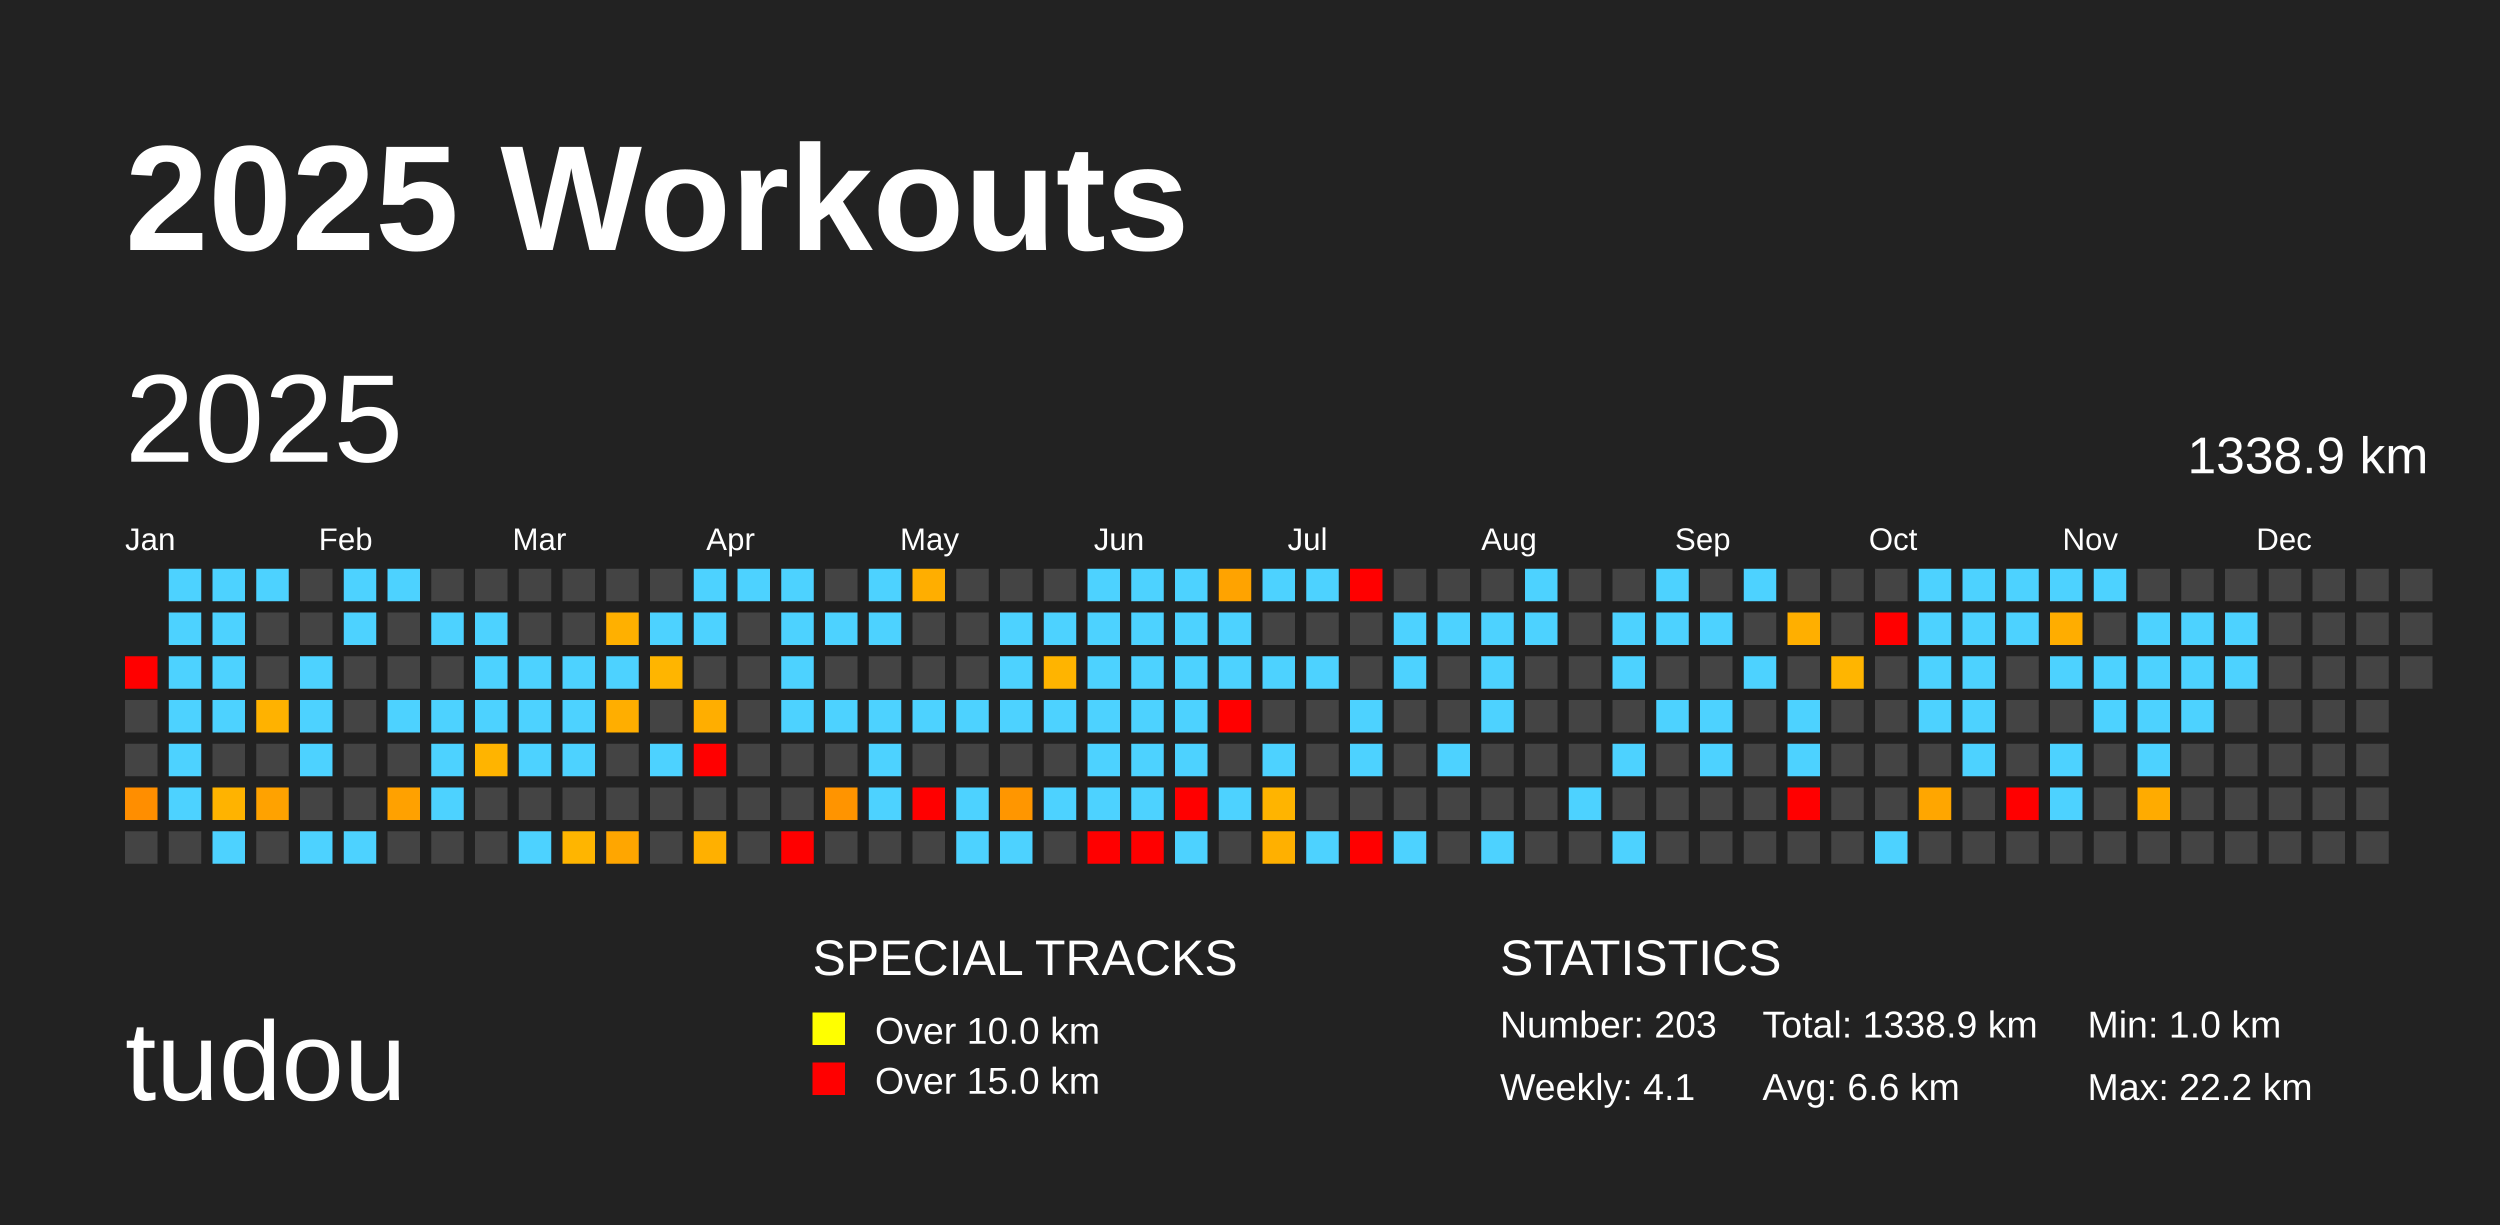
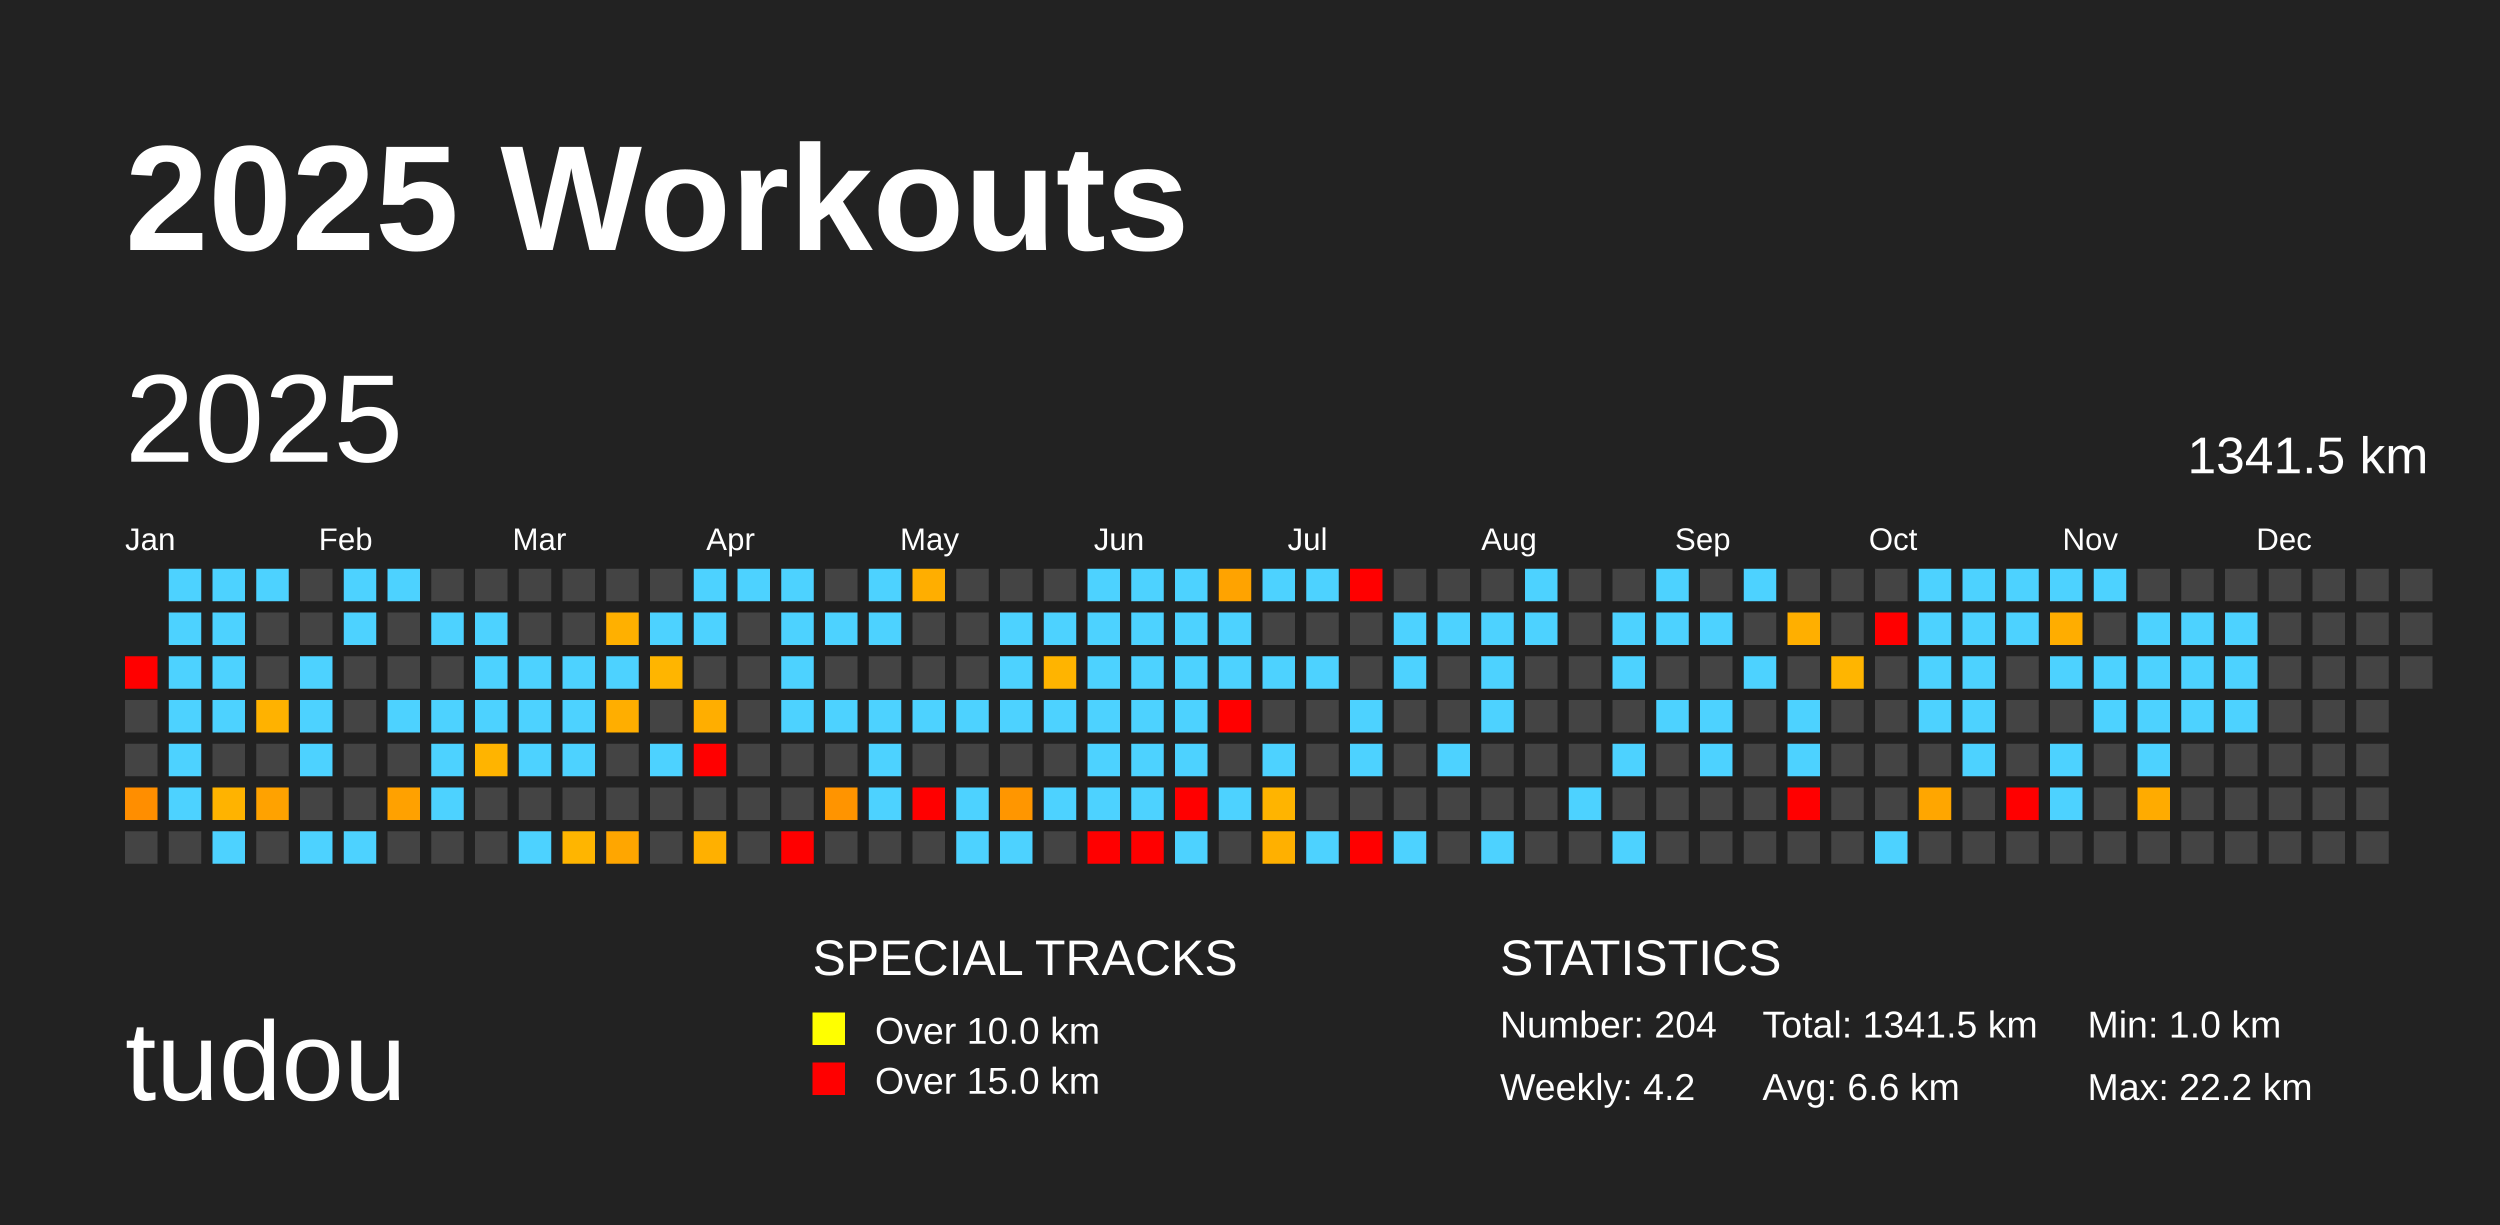
<svg xmlns="http://www.w3.org/2000/svg" baseProfile="full" height="98mm" version="1.1" viewBox="0,0,200,98" width="200mm">
  <defs />
  <rect fill="#222222" height="98" width="200" x="0" y="0" />
  <text fill="#FFFFFF" style="font-size:12px; font-family:Arial; font-weight:bold;" x="10" y="20">2025 Workouts</text>
  <text fill="#FFFFFF" style="font-size:9px; font-family:Arial" x="10" y="88">tudou</text>
  <text fill="#FFFFFF" style="font-size:4px; font-family:Arial" x="65" y="78">SPECIAL TRACKS</text>
  <rect fill="yellow" height="2.6" width="2.6" x="65" y="81" />
  <text fill="#FFFFFF" style="font-size:3px; font-family:Arial" x="70" y="83.5">Over 10.0 km</text>
  <rect fill="red" height="2.6" width="2.6" x="65" y="85" />
  <text fill="#FFFFFF" style="font-size:3px; font-family:Arial" x="70" y="87.5">Over 15.0 km</text>
  <text fill="#FFFFFF" style="font-size:4px; font-family:Arial" x="120" y="78">STATISTICS</text>
-   <text fill="#FFFFFF" style="font-size:3px; font-family:Arial" x="120" y="83">Number: 203</text>
-   <text fill="#FFFFFF" style="font-size:3px; font-family:Arial" x="120" y="88">Weekly: 4.1</text>
-   <text fill="#FFFFFF" style="font-size:3px; font-family:Arial" x="141" y="83">Total: 1338.9 km</text>
+   <text fill="#FFFFFF" style="font-size:3px; font-family:Arial" x="120" y="83">Number: 204</text>
+   <text fill="#FFFFFF" style="font-size:3px; font-family:Arial" x="120" y="88">Weekly: 4.2</text>
+   <text fill="#FFFFFF" style="font-size:3px; font-family:Arial" x="141" y="83">Total: 1341.5 km</text>
  <text fill="#FFFFFF" style="font-size:3px; font-family:Arial" x="141" y="88">Avg: 6.6 km</text>
  <text fill="#FFFFFF" style="font-size:3px; font-family:Arial" x="167" y="83">Min: 1.0 km</text>
  <text fill="#FFFFFF" style="font-size:3px; font-family:Arial" x="167" y="88">Max: 22.2 km</text>
  <text dominant-baseline="hanging" fill="#FFFFFF" style="font-size:10.0px; font-family:Arial;" x="10" y="30">2025</text>
-   <text dominant-baseline="hanging" fill="#FFFFFF" style="font-size:4.125px; font-family:Arial;" x="175" y="35">1338.9 km</text>
+   <text dominant-baseline="hanging" fill="#FFFFFF" style="font-size:4.125px; font-family:Arial;" x="175" y="35">1341.5 km</text>
  <text fill="#FFFFFF" style="font-size:2.5px; font-family:Arial" x="10.0" y="44">Jan</text>
  <text fill="#FFFFFF" style="font-size:2.5px; font-family:Arial" x="25.5" y="44">Feb</text>
  <text fill="#FFFFFF" style="font-size:2.5px; font-family:Arial" x="41.0" y="44">Mar</text>
  <text fill="#FFFFFF" style="font-size:2.5px; font-family:Arial" x="56.5" y="44">Apr</text>
  <text fill="#FFFFFF" style="font-size:2.5px; font-family:Arial" x="72.0" y="44">May</text>
  <text fill="#FFFFFF" style="font-size:2.5px; font-family:Arial" x="87.5" y="44">Jun</text>
  <text fill="#FFFFFF" style="font-size:2.5px; font-family:Arial" x="103.0" y="44">Jul</text>
  <text fill="#FFFFFF" style="font-size:2.5px; font-family:Arial" x="118.5" y="44">Aug</text>
  <text fill="#FFFFFF" style="font-size:2.5px; font-family:Arial" x="134.0" y="44">Sep</text>
  <text fill="#FFFFFF" style="font-size:2.5px; font-family:Arial" x="149.5" y="44">Oct</text>
  <text fill="#FFFFFF" style="font-size:2.5px; font-family:Arial" x="165.0" y="44">Nov</text>
  <text fill="#FFFFFF" style="font-size:2.5px; font-family:Arial" x="180.5" y="44">Dec</text>
  <rect fill="red" height="2.6" width="2.6" x="10.0" y="52.5" />
  <rect fill="#444444" height="2.6" width="2.6" x="10.0" y="56.0" />
  <rect fill="#444444" height="2.6" width="2.6" x="10.0" y="59.5" />
  <rect fill="#ff8e00" height="2.6" width="2.6" x="10.0" y="63.0" />
  <rect fill="#444444" height="2.6" width="2.6" x="10.0" y="66.5" />
  <rect fill="#4dd2ff" height="2.6" width="2.6" x="13.5" y="45.5" />
  <rect fill="#4dd2ff" height="2.6" width="2.6" x="13.5" y="49.0" />
  <rect fill="#4dd2ff" height="2.6" width="2.6" x="13.5" y="52.5" />
  <rect fill="#4dd2ff" height="2.6" width="2.6" x="13.5" y="56.0" />
  <rect fill="#4dd2ff" height="2.6" width="2.6" x="13.5" y="59.5" />
  <rect fill="#4dd2ff" height="2.6" width="2.6" x="13.5" y="63.0" />
  <rect fill="#444444" height="2.6" width="2.6" x="13.5" y="66.5" />
  <rect fill="#4dd2ff" height="2.6" width="2.6" x="17.0" y="45.5" />
  <rect fill="#4dd2ff" height="2.6" width="2.6" x="17.0" y="49.0" />
  <rect fill="#4dd2ff" height="2.6" width="2.6" x="17.0" y="52.5" />
  <rect fill="#4dd2ff" height="2.6" width="2.6" x="17.0" y="56.0" />
  <rect fill="#444444" height="2.6" width="2.6" x="17.0" y="59.5" />
  <rect fill="#ffb300" height="2.6" width="2.6" x="17.0" y="63.0" />
  <rect fill="#4dd2ff" height="2.6" width="2.6" x="17.0" y="66.5" />
  <rect fill="#4dd2ff" height="2.6" width="2.6" x="20.5" y="45.5" />
  <rect fill="#444444" height="2.6" width="2.6" x="20.5" y="49.0" />
  <rect fill="#444444" height="2.6" width="2.6" x="20.5" y="52.5" />
  <rect fill="#ffb200" height="2.6" width="2.6" x="20.5" y="56.0" />
  <rect fill="#444444" height="2.6" width="2.6" x="20.5" y="59.5" />
  <rect fill="#ffa200" height="2.6" width="2.6" x="20.5" y="63.0" />
  <rect fill="#444444" height="2.6" width="2.6" x="20.5" y="66.5" />
  <rect fill="#444444" height="2.6" width="2.6" x="24.0" y="45.5" />
  <rect fill="#444444" height="2.6" width="2.6" x="24.0" y="49.0" />
  <rect fill="#4dd2ff" height="2.6" width="2.6" x="24.0" y="52.5" />
  <rect fill="#4dd2ff" height="2.6" width="2.6" x="24.0" y="56.0" />
  <rect fill="#4dd2ff" height="2.6" width="2.6" x="24.0" y="59.5" />
  <rect fill="#444444" height="2.6" width="2.6" x="24.0" y="63.0" />
  <rect fill="#4dd2ff" height="2.6" width="2.6" x="24.0" y="66.5" />
  <rect fill="#4dd2ff" height="2.6" width="2.6" x="27.5" y="45.5" />
  <rect fill="#4dd2ff" height="2.6" width="2.6" x="27.5" y="49.0" />
  <rect fill="#444444" height="2.6" width="2.6" x="27.5" y="52.5" />
  <rect fill="#444444" height="2.6" width="2.6" x="27.5" y="56.0" />
  <rect fill="#444444" height="2.6" width="2.6" x="27.5" y="59.5" />
  <rect fill="#444444" height="2.6" width="2.6" x="27.5" y="63.0" />
  <rect fill="#4dd2ff" height="2.6" width="2.6" x="27.5" y="66.5" />
  <rect fill="#4dd2ff" height="2.6" width="2.6" x="31.0" y="45.5" />
  <rect fill="#444444" height="2.6" width="2.6" x="31.0" y="49.0" />
  <rect fill="#444444" height="2.6" width="2.6" x="31.0" y="52.5" />
  <rect fill="#4dd2ff" height="2.6" width="2.6" x="31.0" y="56.0" />
  <rect fill="#444444" height="2.6" width="2.6" x="31.0" y="59.5" />
  <rect fill="#ffa100" height="2.6" width="2.6" x="31.0" y="63.0" />
  <rect fill="#444444" height="2.6" width="2.6" x="31.0" y="66.5" />
  <rect fill="#444444" height="2.6" width="2.6" x="34.5" y="45.5" />
  <rect fill="#4dd2ff" height="2.6" width="2.6" x="34.5" y="49.0" />
  <rect fill="#444444" height="2.6" width="2.6" x="34.5" y="52.5" />
  <rect fill="#4dd2ff" height="2.6" width="2.6" x="34.5" y="56.0" />
  <rect fill="#4dd2ff" height="2.6" width="2.6" x="34.5" y="59.5" />
  <rect fill="#4dd2ff" height="2.6" width="2.6" x="34.5" y="63.0" />
  <rect fill="#444444" height="2.6" width="2.6" x="34.5" y="66.5" />
  <rect fill="#444444" height="2.6" width="2.6" x="38.0" y="45.5" />
  <rect fill="#4dd2ff" height="2.6" width="2.6" x="38.0" y="49.0" />
  <rect fill="#4dd2ff" height="2.6" width="2.6" x="38.0" y="52.5" />
  <rect fill="#4dd2ff" height="2.6" width="2.6" x="38.0" y="56.0" />
  <rect fill="#ffb400" height="2.6" width="2.6" x="38.0" y="59.5" />
  <rect fill="#444444" height="2.6" width="2.6" x="38.0" y="63.0" />
  <rect fill="#444444" height="2.6" width="2.6" x="38.0" y="66.5" />
  <rect fill="#444444" height="2.6" width="2.6" x="41.5" y="45.5" />
  <rect fill="#444444" height="2.6" width="2.6" x="41.5" y="49.0" />
  <rect fill="#4dd2ff" height="2.6" width="2.6" x="41.5" y="52.5" />
  <rect fill="#4dd2ff" height="2.6" width="2.6" x="41.5" y="56.0" />
  <rect fill="#4dd2ff" height="2.6" width="2.6" x="41.5" y="59.5" />
  <rect fill="#444444" height="2.6" width="2.6" x="41.5" y="63.0" />
  <rect fill="#4dd2ff" height="2.6" width="2.6" x="41.5" y="66.5" />
  <rect fill="#444444" height="2.6" width="2.6" x="45.0" y="45.5" />
  <rect fill="#444444" height="2.6" width="2.6" x="45.0" y="49.0" />
  <rect fill="#4dd2ff" height="2.6" width="2.6" x="45.0" y="52.5" />
  <rect fill="#4dd2ff" height="2.6" width="2.6" x="45.0" y="56.0" />
  <rect fill="#4dd2ff" height="2.6" width="2.6" x="45.0" y="59.5" />
  <rect fill="#444444" height="2.6" width="2.6" x="45.0" y="63.0" />
  <rect fill="#ffb500" height="2.6" width="2.6" x="45.0" y="66.5" />
  <rect fill="#444444" height="2.6" width="2.6" x="48.5" y="45.5" />
  <rect fill="#ffb000" height="2.6" width="2.6" x="48.5" y="49.0" />
  <rect fill="#4dd2ff" height="2.6" width="2.6" x="48.5" y="52.5" />
  <rect fill="#ffae00" height="2.6" width="2.6" x="48.5" y="56.0" />
  <rect fill="#444444" height="2.6" width="2.6" x="48.5" y="59.5" />
  <rect fill="#444444" height="2.6" width="2.6" x="48.5" y="63.0" />
  <rect fill="#ffa600" height="2.6" width="2.6" x="48.5" y="66.5" />
  <rect fill="#444444" height="2.6" width="2.6" x="52.0" y="45.5" />
  <rect fill="#4dd2ff" height="2.6" width="2.6" x="52.0" y="49.0" />
  <rect fill="#ffb500" height="2.6" width="2.6" x="52.0" y="52.5" />
  <rect fill="#444444" height="2.6" width="2.6" x="52.0" y="56.0" />
  <rect fill="#4dd2ff" height="2.6" width="2.6" x="52.0" y="59.5" />
  <rect fill="#444444" height="2.6" width="2.6" x="52.0" y="63.0" />
  <rect fill="#444444" height="2.6" width="2.6" x="52.0" y="66.5" />
  <rect fill="#4dd2ff" height="2.6" width="2.6" x="55.5" y="45.5" />
  <rect fill="#4dd2ff" height="2.6" width="2.6" x="55.5" y="49.0" />
  <rect fill="#444444" height="2.6" width="2.6" x="55.5" y="52.5" />
  <rect fill="#ffae00" height="2.6" width="2.6" x="55.5" y="56.0" />
  <rect fill="red" height="2.6" width="2.6" x="55.5" y="59.5" />
  <rect fill="#444444" height="2.6" width="2.6" x="55.5" y="63.0" />
  <rect fill="#ffb000" height="2.6" width="2.6" x="55.5" y="66.5" />
  <rect fill="#4dd2ff" height="2.6" width="2.6" x="59.0" y="45.5" />
  <rect fill="#444444" height="2.6" width="2.6" x="59.0" y="49.0" />
  <rect fill="#444444" height="2.6" width="2.6" x="59.0" y="52.5" />
  <rect fill="#444444" height="2.6" width="2.6" x="59.0" y="56.0" />
  <rect fill="#444444" height="2.6" width="2.6" x="59.0" y="59.5" />
  <rect fill="#444444" height="2.6" width="2.6" x="59.0" y="63.0" />
  <rect fill="#444444" height="2.6" width="2.6" x="59.0" y="66.5" />
  <rect fill="#4dd2ff" height="2.6" width="2.6" x="62.5" y="45.5" />
  <rect fill="#4dd2ff" height="2.6" width="2.6" x="62.5" y="49.0" />
  <rect fill="#4dd2ff" height="2.6" width="2.6" x="62.5" y="52.5" />
  <rect fill="#4dd2ff" height="2.6" width="2.6" x="62.5" y="56.0" />
  <rect fill="#444444" height="2.6" width="2.6" x="62.5" y="59.5" />
  <rect fill="#444444" height="2.6" width="2.6" x="62.5" y="63.0" />
  <rect fill="red" height="2.6" width="2.6" x="62.5" y="66.5" />
  <rect fill="#444444" height="2.6" width="2.6" x="66.0" y="45.5" />
  <rect fill="#4dd2ff" height="2.6" width="2.6" x="66.0" y="49.0" />
  <rect fill="#444444" height="2.6" width="2.6" x="66.0" y="52.5" />
  <rect fill="#4dd2ff" height="2.6" width="2.6" x="66.0" y="56.0" />
  <rect fill="#444444" height="2.6" width="2.6" x="66.0" y="59.5" />
  <rect fill="#ff9400" height="2.6" width="2.6" x="66.0" y="63.0" />
  <rect fill="#444444" height="2.6" width="2.6" x="66.0" y="66.5" />
  <rect fill="#4dd2ff" height="2.6" width="2.6" x="69.5" y="45.5" />
  <rect fill="#4dd2ff" height="2.6" width="2.6" x="69.5" y="49.0" />
  <rect fill="#444444" height="2.6" width="2.6" x="69.5" y="52.5" />
  <rect fill="#4dd2ff" height="2.6" width="2.6" x="69.5" y="56.0" />
  <rect fill="#4dd2ff" height="2.6" width="2.6" x="69.5" y="59.5" />
  <rect fill="#4dd2ff" height="2.6" width="2.6" x="69.5" y="63.0" />
  <rect fill="#444444" height="2.6" width="2.6" x="69.5" y="66.5" />
  <rect fill="#ffae00" height="2.6" width="2.6" x="73.0" y="45.5" />
  <rect fill="#444444" height="2.6" width="2.6" x="73.0" y="49.0" />
  <rect fill="#444444" height="2.6" width="2.6" x="73.0" y="52.5" />
  <rect fill="#4dd2ff" height="2.6" width="2.6" x="73.0" y="56.0" />
  <rect fill="#444444" height="2.6" width="2.6" x="73.0" y="59.5" />
  <rect fill="red" height="2.6" width="2.6" x="73.0" y="63.0" />
  <rect fill="#444444" height="2.6" width="2.6" x="73.0" y="66.5" />
  <rect fill="#444444" height="2.6" width="2.6" x="76.5" y="45.5" />
  <rect fill="#444444" height="2.6" width="2.6" x="76.5" y="49.0" />
  <rect fill="#444444" height="2.6" width="2.6" x="76.5" y="52.5" />
  <rect fill="#4dd2ff" height="2.6" width="2.6" x="76.5" y="56.0" />
  <rect fill="#444444" height="2.6" width="2.6" x="76.5" y="59.5" />
  <rect fill="#4dd2ff" height="2.6" width="2.6" x="76.5" y="63.0" />
  <rect fill="#4dd2ff" height="2.6" width="2.6" x="76.5" y="66.5" />
  <rect fill="#444444" height="2.6" width="2.6" x="80.0" y="45.5" />
  <rect fill="#4dd2ff" height="2.6" width="2.6" x="80.0" y="49.0" />
  <rect fill="#4dd2ff" height="2.6" width="2.6" x="80.0" y="52.5" />
  <rect fill="#4dd2ff" height="2.6" width="2.6" x="80.0" y="56.0" />
  <rect fill="#444444" height="2.6" width="2.6" x="80.0" y="59.5" />
  <rect fill="#ff9600" height="2.6" width="2.6" x="80.0" y="63.0" />
  <rect fill="#4dd2ff" height="2.6" width="2.6" x="80.0" y="66.5" />
  <rect fill="#444444" height="2.6" width="2.6" x="83.5" y="45.5" />
  <rect fill="#4dd2ff" height="2.6" width="2.6" x="83.5" y="49.0" />
  <rect fill="#ffb400" height="2.6" width="2.6" x="83.5" y="52.5" />
  <rect fill="#4dd2ff" height="2.6" width="2.6" x="83.5" y="56.0" />
  <rect fill="#444444" height="2.6" width="2.6" x="83.5" y="59.5" />
  <rect fill="#4dd2ff" height="2.6" width="2.6" x="83.5" y="63.0" />
  <rect fill="#444444" height="2.6" width="2.6" x="83.5" y="66.5" />
  <rect fill="#4dd2ff" height="2.6" width="2.6" x="87.0" y="45.5" />
  <rect fill="#4dd2ff" height="2.6" width="2.6" x="87.0" y="49.0" />
  <rect fill="#4dd2ff" height="2.6" width="2.6" x="87.0" y="52.5" />
  <rect fill="#4dd2ff" height="2.6" width="2.6" x="87.0" y="56.0" />
  <rect fill="#4dd2ff" height="2.6" width="2.6" x="87.0" y="59.5" />
  <rect fill="#4dd2ff" height="2.6" width="2.6" x="87.0" y="63.0" />
  <rect fill="red" height="2.6" width="2.6" x="87.0" y="66.5" />
  <rect fill="#4dd2ff" height="2.6" width="2.6" x="90.5" y="45.5" />
  <rect fill="#4dd2ff" height="2.6" width="2.6" x="90.5" y="49.0" />
  <rect fill="#4dd2ff" height="2.6" width="2.6" x="90.5" y="52.5" />
  <rect fill="#4dd2ff" height="2.6" width="2.6" x="90.5" y="56.0" />
  <rect fill="#4dd2ff" height="2.6" width="2.6" x="90.5" y="59.5" />
  <rect fill="#4dd2ff" height="2.6" width="2.6" x="90.5" y="63.0" />
  <rect fill="red" height="2.6" width="2.6" x="90.5" y="66.5" />
  <rect fill="#4dd2ff" height="2.6" width="2.6" x="94.0" y="45.5" />
  <rect fill="#4dd2ff" height="2.6" width="2.6" x="94.0" y="49.0" />
  <rect fill="#4dd2ff" height="2.6" width="2.6" x="94.0" y="52.5" />
  <rect fill="#4dd2ff" height="2.6" width="2.6" x="94.0" y="56.0" />
  <rect fill="#4dd2ff" height="2.6" width="2.6" x="94.0" y="59.5" />
  <rect fill="red" height="2.6" width="2.6" x="94.0" y="63.0" />
  <rect fill="#4dd2ff" height="2.6" width="2.6" x="94.0" y="66.5" />
  <rect fill="#ffa300" height="2.6" width="2.6" x="97.5" y="45.5" />
  <rect fill="#4dd2ff" height="2.6" width="2.6" x="97.5" y="49.0" />
  <rect fill="#4dd2ff" height="2.6" width="2.6" x="97.5" y="52.5" />
  <rect fill="red" height="2.6" width="2.6" x="97.5" y="56.0" />
  <rect fill="#444444" height="2.6" width="2.6" x="97.5" y="59.5" />
  <rect fill="#4dd2ff" height="2.6" width="2.6" x="97.5" y="63.0" />
  <rect fill="#444444" height="2.6" width="2.6" x="97.5" y="66.5" />
  <rect fill="#4dd2ff" height="2.6" width="2.6" x="101.0" y="45.5" />
  <rect fill="#444444" height="2.6" width="2.6" x="101.0" y="49.0" />
  <rect fill="#4dd2ff" height="2.6" width="2.6" x="101.0" y="52.5" />
  <rect fill="#444444" height="2.6" width="2.6" x="101.0" y="56.0" />
  <rect fill="#4dd2ff" height="2.6" width="2.6" x="101.0" y="59.5" />
  <rect fill="#ffb400" height="2.6" width="2.6" x="101.0" y="63.0" />
  <rect fill="#ffb000" height="2.6" width="2.6" x="101.0" y="66.5" />
  <rect fill="#4dd2ff" height="2.6" width="2.6" x="104.5" y="45.5" />
  <rect fill="#444444" height="2.6" width="2.6" x="104.5" y="49.0" />
  <rect fill="#4dd2ff" height="2.6" width="2.6" x="104.5" y="52.5" />
  <rect fill="#444444" height="2.6" width="2.6" x="104.5" y="56.0" />
  <rect fill="#444444" height="2.6" width="2.6" x="104.5" y="59.5" />
  <rect fill="#444444" height="2.6" width="2.6" x="104.5" y="63.0" />
  <rect fill="#4dd2ff" height="2.6" width="2.6" x="104.5" y="66.5" />
  <rect fill="red" height="2.6" width="2.6" x="108.0" y="45.5" />
  <rect fill="#444444" height="2.6" width="2.6" x="108.0" y="49.0" />
  <rect fill="#444444" height="2.6" width="2.6" x="108.0" y="52.5" />
  <rect fill="#4dd2ff" height="2.6" width="2.6" x="108.0" y="56.0" />
  <rect fill="#4dd2ff" height="2.6" width="2.6" x="108.0" y="59.5" />
  <rect fill="#444444" height="2.6" width="2.6" x="108.0" y="63.0" />
  <rect fill="red" height="2.6" width="2.6" x="108.0" y="66.5" />
  <rect fill="#444444" height="2.6" width="2.6" x="111.5" y="45.5" />
  <rect fill="#4dd2ff" height="2.6" width="2.6" x="111.5" y="49.0" />
  <rect fill="#4dd2ff" height="2.6" width="2.6" x="111.5" y="52.5" />
  <rect fill="#444444" height="2.6" width="2.6" x="111.5" y="56.0" />
  <rect fill="#444444" height="2.6" width="2.6" x="111.5" y="59.5" />
  <rect fill="#444444" height="2.6" width="2.6" x="111.5" y="63.0" />
  <rect fill="#4dd2ff" height="2.6" width="2.6" x="111.5" y="66.5" />
  <rect fill="#444444" height="2.6" width="2.6" x="115.0" y="45.5" />
  <rect fill="#4dd2ff" height="2.6" width="2.6" x="115.0" y="49.0" />
  <rect fill="#444444" height="2.6" width="2.6" x="115.0" y="52.5" />
  <rect fill="#444444" height="2.6" width="2.6" x="115.0" y="56.0" />
  <rect fill="#4dd2ff" height="2.6" width="2.6" x="115.0" y="59.5" />
  <rect fill="#444444" height="2.6" width="2.6" x="115.0" y="63.0" />
  <rect fill="#444444" height="2.6" width="2.6" x="115.0" y="66.5" />
  <rect fill="#444444" height="2.6" width="2.6" x="118.5" y="45.5" />
  <rect fill="#4dd2ff" height="2.6" width="2.6" x="118.5" y="49.0" />
  <rect fill="#4dd2ff" height="2.6" width="2.6" x="118.5" y="52.5" />
  <rect fill="#4dd2ff" height="2.6" width="2.6" x="118.5" y="56.0" />
  <rect fill="#444444" height="2.6" width="2.6" x="118.5" y="59.5" />
  <rect fill="#444444" height="2.6" width="2.6" x="118.5" y="63.0" />
  <rect fill="#4dd2ff" height="2.6" width="2.6" x="118.5" y="66.5" />
  <rect fill="#4dd2ff" height="2.6" width="2.6" x="122.0" y="45.5" />
  <rect fill="#4dd2ff" height="2.6" width="2.6" x="122.0" y="49.0" />
  <rect fill="#444444" height="2.6" width="2.6" x="122.0" y="52.5" />
  <rect fill="#444444" height="2.6" width="2.6" x="122.0" y="56.0" />
  <rect fill="#444444" height="2.6" width="2.6" x="122.0" y="59.5" />
  <rect fill="#444444" height="2.6" width="2.6" x="122.0" y="63.0" />
  <rect fill="#444444" height="2.6" width="2.6" x="122.0" y="66.5" />
  <rect fill="#444444" height="2.6" width="2.6" x="125.5" y="45.5" />
  <rect fill="#444444" height="2.6" width="2.6" x="125.5" y="49.0" />
  <rect fill="#444444" height="2.6" width="2.6" x="125.5" y="52.5" />
  <rect fill="#444444" height="2.6" width="2.6" x="125.5" y="56.0" />
  <rect fill="#444444" height="2.6" width="2.6" x="125.5" y="59.5" />
  <rect fill="#4dd2ff" height="2.6" width="2.6" x="125.5" y="63.0" />
  <rect fill="#444444" height="2.6" width="2.6" x="125.5" y="66.5" />
  <rect fill="#444444" height="2.6" width="2.6" x="129.0" y="45.5" />
  <rect fill="#4dd2ff" height="2.6" width="2.6" x="129.0" y="49.0" />
  <rect fill="#4dd2ff" height="2.6" width="2.6" x="129.0" y="52.5" />
  <rect fill="#444444" height="2.6" width="2.6" x="129.0" y="56.0" />
  <rect fill="#4dd2ff" height="2.6" width="2.6" x="129.0" y="59.5" />
  <rect fill="#444444" height="2.6" width="2.6" x="129.0" y="63.0" />
  <rect fill="#4dd2ff" height="2.6" width="2.6" x="129.0" y="66.5" />
  <rect fill="#4dd2ff" height="2.6" width="2.6" x="132.5" y="45.5" />
  <rect fill="#4dd2ff" height="2.6" width="2.6" x="132.5" y="49.0" />
  <rect fill="#444444" height="2.6" width="2.6" x="132.5" y="52.5" />
  <rect fill="#4dd2ff" height="2.6" width="2.6" x="132.5" y="56.0" />
  <rect fill="#444444" height="2.6" width="2.6" x="132.5" y="59.5" />
  <rect fill="#444444" height="2.6" width="2.6" x="132.5" y="63.0" />
  <rect fill="#444444" height="2.6" width="2.6" x="132.5" y="66.5" />
  <rect fill="#444444" height="2.6" width="2.6" x="136.0" y="45.5" />
  <rect fill="#4dd2ff" height="2.6" width="2.6" x="136.0" y="49.0" />
  <rect fill="#444444" height="2.6" width="2.6" x="136.0" y="52.5" />
  <rect fill="#4dd2ff" height="2.6" width="2.6" x="136.0" y="56.0" />
  <rect fill="#4dd2ff" height="2.6" width="2.6" x="136.0" y="59.5" />
  <rect fill="#444444" height="2.6" width="2.6" x="136.0" y="63.0" />
  <rect fill="#444444" height="2.6" width="2.6" x="136.0" y="66.5" />
  <rect fill="#4dd2ff" height="2.6" width="2.6" x="139.5" y="45.5" />
  <rect fill="#444444" height="2.6" width="2.6" x="139.5" y="49.0" />
  <rect fill="#4dd2ff" height="2.6" width="2.6" x="139.5" y="52.5" />
  <rect fill="#444444" height="2.6" width="2.6" x="139.5" y="56.0" />
  <rect fill="#444444" height="2.6" width="2.6" x="139.5" y="59.5" />
  <rect fill="#444444" height="2.6" width="2.6" x="139.5" y="63.0" />
  <rect fill="#444444" height="2.6" width="2.6" x="139.5" y="66.5" />
  <rect fill="#444444" height="2.6" width="2.6" x="143.0" y="45.5" />
  <rect fill="#ffaf00" height="2.6" width="2.6" x="143.0" y="49.0" />
  <rect fill="#444444" height="2.6" width="2.6" x="143.0" y="52.5" />
  <rect fill="#4dd2ff" height="2.6" width="2.6" x="143.0" y="56.0" />
  <rect fill="#4dd2ff" height="2.6" width="2.6" x="143.0" y="59.5" />
  <rect fill="red" height="2.6" width="2.6" x="143.0" y="63.0" />
  <rect fill="#444444" height="2.6" width="2.6" x="143.0" y="66.5" />
  <rect fill="#444444" height="2.6" width="2.6" x="146.5" y="45.5" />
  <rect fill="#444444" height="2.6" width="2.6" x="146.5" y="49.0" />
  <rect fill="#ffb500" height="2.6" width="2.6" x="146.5" y="52.5" />
  <rect fill="#444444" height="2.6" width="2.6" x="146.5" y="56.0" />
  <rect fill="#444444" height="2.6" width="2.6" x="146.5" y="59.5" />
  <rect fill="#444444" height="2.6" width="2.6" x="146.5" y="63.0" />
  <rect fill="#444444" height="2.6" width="2.6" x="146.5" y="66.5" />
  <rect fill="#444444" height="2.6" width="2.6" x="150.0" y="45.5" />
  <rect fill="red" height="2.6" width="2.6" x="150.0" y="49.0" />
  <rect fill="#444444" height="2.6" width="2.6" x="150.0" y="52.5" />
  <rect fill="#444444" height="2.6" width="2.6" x="150.0" y="56.0" />
  <rect fill="#444444" height="2.6" width="2.6" x="150.0" y="59.5" />
  <rect fill="#444444" height="2.6" width="2.6" x="150.0" y="63.0" />
  <rect fill="#4dd2ff" height="2.6" width="2.6" x="150.0" y="66.5" />
  <rect fill="#4dd2ff" height="2.6" width="2.6" x="153.5" y="45.5" />
  <rect fill="#4dd2ff" height="2.6" width="2.6" x="153.5" y="49.0" />
  <rect fill="#4dd2ff" height="2.6" width="2.6" x="153.5" y="52.5" />
  <rect fill="#4dd2ff" height="2.6" width="2.6" x="153.5" y="56.0" />
  <rect fill="#444444" height="2.6" width="2.6" x="153.5" y="59.5" />
  <rect fill="#ffa600" height="2.6" width="2.6" x="153.5" y="63.0" />
  <rect fill="#444444" height="2.6" width="2.6" x="153.5" y="66.5" />
  <rect fill="#4dd2ff" height="2.6" width="2.6" x="157.0" y="45.5" />
  <rect fill="#4dd2ff" height="2.6" width="2.6" x="157.0" y="49.0" />
  <rect fill="#4dd2ff" height="2.6" width="2.6" x="157.0" y="52.5" />
  <rect fill="#4dd2ff" height="2.6" width="2.6" x="157.0" y="56.0" />
  <rect fill="#4dd2ff" height="2.6" width="2.6" x="157.0" y="59.5" />
  <rect fill="#444444" height="2.6" width="2.6" x="157.0" y="63.0" />
  <rect fill="#444444" height="2.6" width="2.6" x="157.0" y="66.5" />
  <rect fill="#4dd2ff" height="2.6" width="2.6" x="160.5" y="45.5" />
  <rect fill="#4dd2ff" height="2.6" width="2.6" x="160.5" y="49.0" />
  <rect fill="#444444" height="2.6" width="2.6" x="160.5" y="52.5" />
  <rect fill="#444444" height="2.6" width="2.6" x="160.5" y="56.0" />
  <rect fill="#444444" height="2.6" width="2.6" x="160.5" y="59.5" />
  <rect fill="red" height="2.6" width="2.6" x="160.5" y="63.0" />
  <rect fill="#444444" height="2.6" width="2.6" x="160.5" y="66.5" />
  <rect fill="#4dd2ff" height="2.6" width="2.6" x="164.0" y="45.5" />
  <rect fill="#ffad00" height="2.6" width="2.6" x="164.0" y="49.0" />
  <rect fill="#4dd2ff" height="2.6" width="2.6" x="164.0" y="52.5" />
  <rect fill="#444444" height="2.6" width="2.6" x="164.0" y="56.0" />
  <rect fill="#4dd2ff" height="2.6" width="2.6" x="164.0" y="59.5" />
  <rect fill="#4dd2ff" height="2.6" width="2.6" x="164.0" y="63.0" />
  <rect fill="#444444" height="2.6" width="2.6" x="164.0" y="66.5" />
  <rect fill="#4dd2ff" height="2.6" width="2.6" x="167.5" y="45.5" />
  <rect fill="#444444" height="2.6" width="2.6" x="167.5" y="49.0" />
  <rect fill="#4dd2ff" height="2.6" width="2.6" x="167.5" y="52.5" />
  <rect fill="#4dd2ff" height="2.6" width="2.6" x="167.5" y="56.0" />
  <rect fill="#444444" height="2.6" width="2.6" x="167.5" y="59.5" />
  <rect fill="#444444" height="2.6" width="2.6" x="167.5" y="63.0" />
  <rect fill="#444444" height="2.6" width="2.6" x="167.5" y="66.5" />
  <rect fill="#444444" height="2.6" width="2.6" x="171.0" y="45.5" />
  <rect fill="#4dd2ff" height="2.6" width="2.6" x="171.0" y="49.0" />
  <rect fill="#4dd2ff" height="2.6" width="2.6" x="171.0" y="52.5" />
  <rect fill="#4dd2ff" height="2.6" width="2.6" x="171.0" y="56.0" />
  <rect fill="#4dd2ff" height="2.6" width="2.6" x="171.0" y="59.5" />
  <rect fill="#ffab00" height="2.6" width="2.6" x="171.0" y="63.0" />
  <rect fill="#444444" height="2.6" width="2.6" x="171.0" y="66.5" />
  <rect fill="#444444" height="2.6" width="2.6" x="174.5" y="45.5" />
  <rect fill="#4dd2ff" height="2.6" width="2.6" x="174.5" y="49.0" />
  <rect fill="#4dd2ff" height="2.6" width="2.6" x="174.5" y="52.5" />
  <rect fill="#4dd2ff" height="2.6" width="2.6" x="174.5" y="56.0" />
  <rect fill="#444444" height="2.6" width="2.6" x="174.5" y="59.5" />
  <rect fill="#444444" height="2.6" width="2.6" x="174.5" y="63.0" />
  <rect fill="#444444" height="2.6" width="2.6" x="174.5" y="66.5" />
  <rect fill="#444444" height="2.6" width="2.6" x="178.0" y="45.5" />
  <rect fill="#4dd2ff" height="2.6" width="2.6" x="178.0" y="49.0" />
  <rect fill="#4dd2ff" height="2.6" width="2.6" x="178.0" y="52.5" />
-   <rect fill="#444444" height="2.6" width="2.6" x="178.0" y="56.0" />
+   <rect fill="#4dd2ff" height="2.6" width="2.6" x="178.0" y="56.0" />
  <rect fill="#444444" height="2.6" width="2.6" x="178.0" y="59.5" />
  <rect fill="#444444" height="2.6" width="2.6" x="178.0" y="63.0" />
  <rect fill="#444444" height="2.6" width="2.6" x="178.0" y="66.5" />
  <rect fill="#444444" height="2.6" width="2.6" x="181.5" y="45.5" />
  <rect fill="#444444" height="2.6" width="2.6" x="181.5" y="49.0" />
  <rect fill="#444444" height="2.6" width="2.6" x="181.5" y="52.5" />
  <rect fill="#444444" height="2.6" width="2.6" x="181.5" y="56.0" />
  <rect fill="#444444" height="2.6" width="2.6" x="181.5" y="59.5" />
  <rect fill="#444444" height="2.6" width="2.6" x="181.5" y="63.0" />
  <rect fill="#444444" height="2.6" width="2.6" x="181.5" y="66.5" />
  <rect fill="#444444" height="2.6" width="2.6" x="185.0" y="45.5" />
  <rect fill="#444444" height="2.6" width="2.6" x="185.0" y="49.0" />
  <rect fill="#444444" height="2.6" width="2.6" x="185.0" y="52.5" />
  <rect fill="#444444" height="2.6" width="2.6" x="185.0" y="56.0" />
  <rect fill="#444444" height="2.6" width="2.6" x="185.0" y="59.5" />
  <rect fill="#444444" height="2.6" width="2.6" x="185.0" y="63.0" />
  <rect fill="#444444" height="2.6" width="2.6" x="185.0" y="66.5" />
  <rect fill="#444444" height="2.6" width="2.6" x="188.5" y="45.5" />
  <rect fill="#444444" height="2.6" width="2.6" x="188.5" y="49.0" />
  <rect fill="#444444" height="2.6" width="2.6" x="188.5" y="52.5" />
  <rect fill="#444444" height="2.6" width="2.6" x="188.5" y="56.0" />
  <rect fill="#444444" height="2.6" width="2.6" x="188.5" y="59.5" />
  <rect fill="#444444" height="2.6" width="2.6" x="188.5" y="63.0" />
  <rect fill="#444444" height="2.6" width="2.6" x="188.5" y="66.5" />
  <rect fill="#444444" height="2.6" width="2.6" x="192.0" y="45.5" />
  <rect fill="#444444" height="2.6" width="2.6" x="192.0" y="49.0" />
  <rect fill="#444444" height="2.6" width="2.6" x="192.0" y="52.5" />
</svg>
